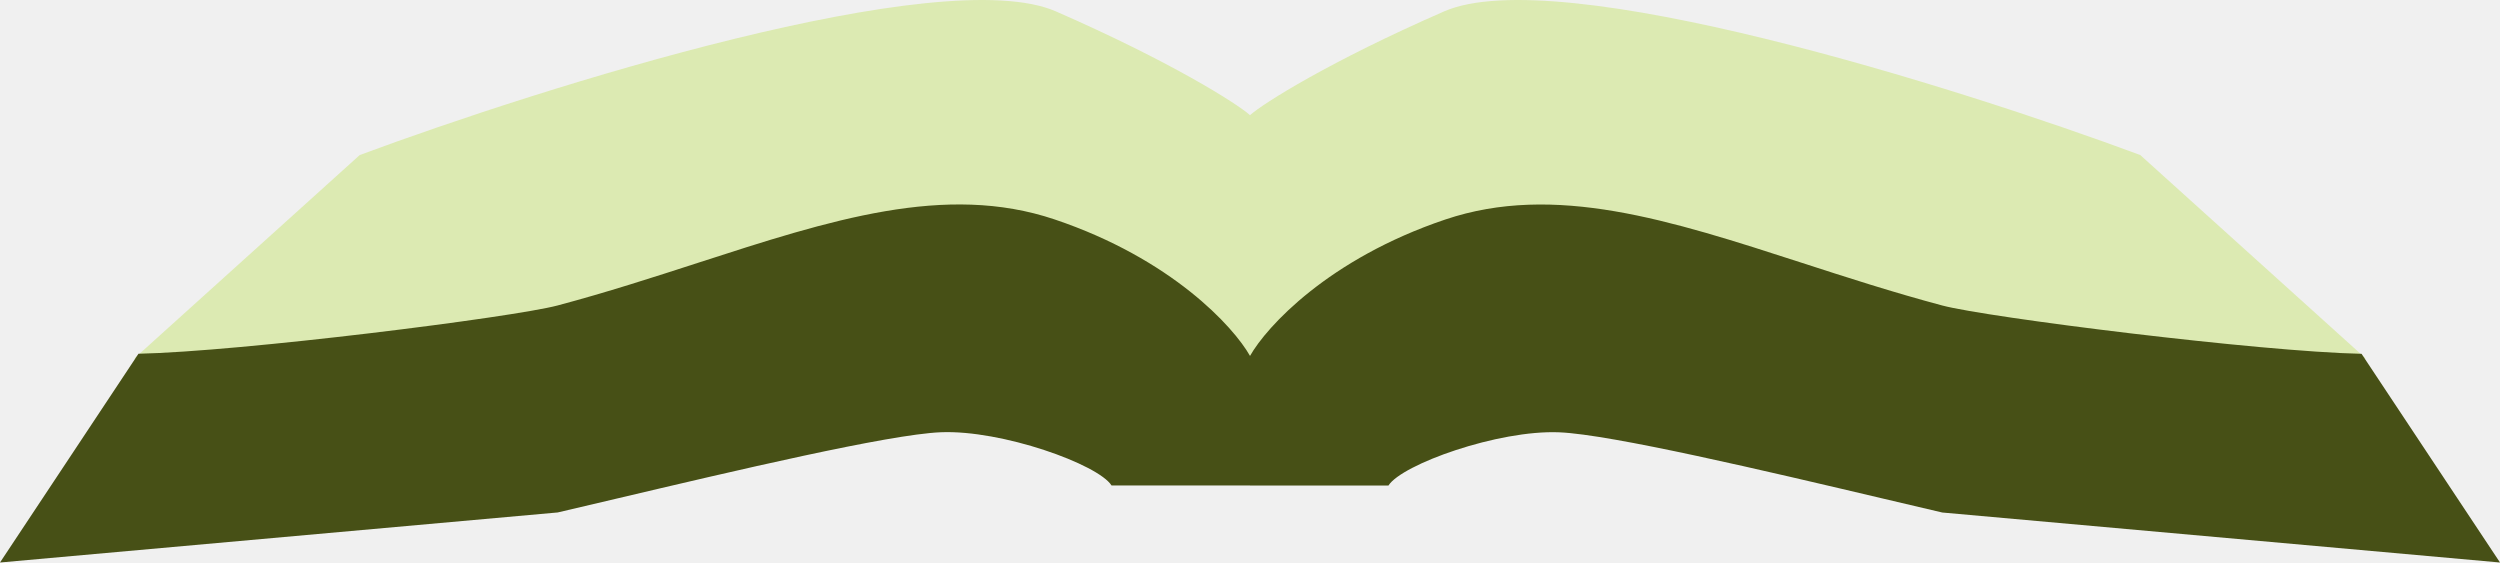
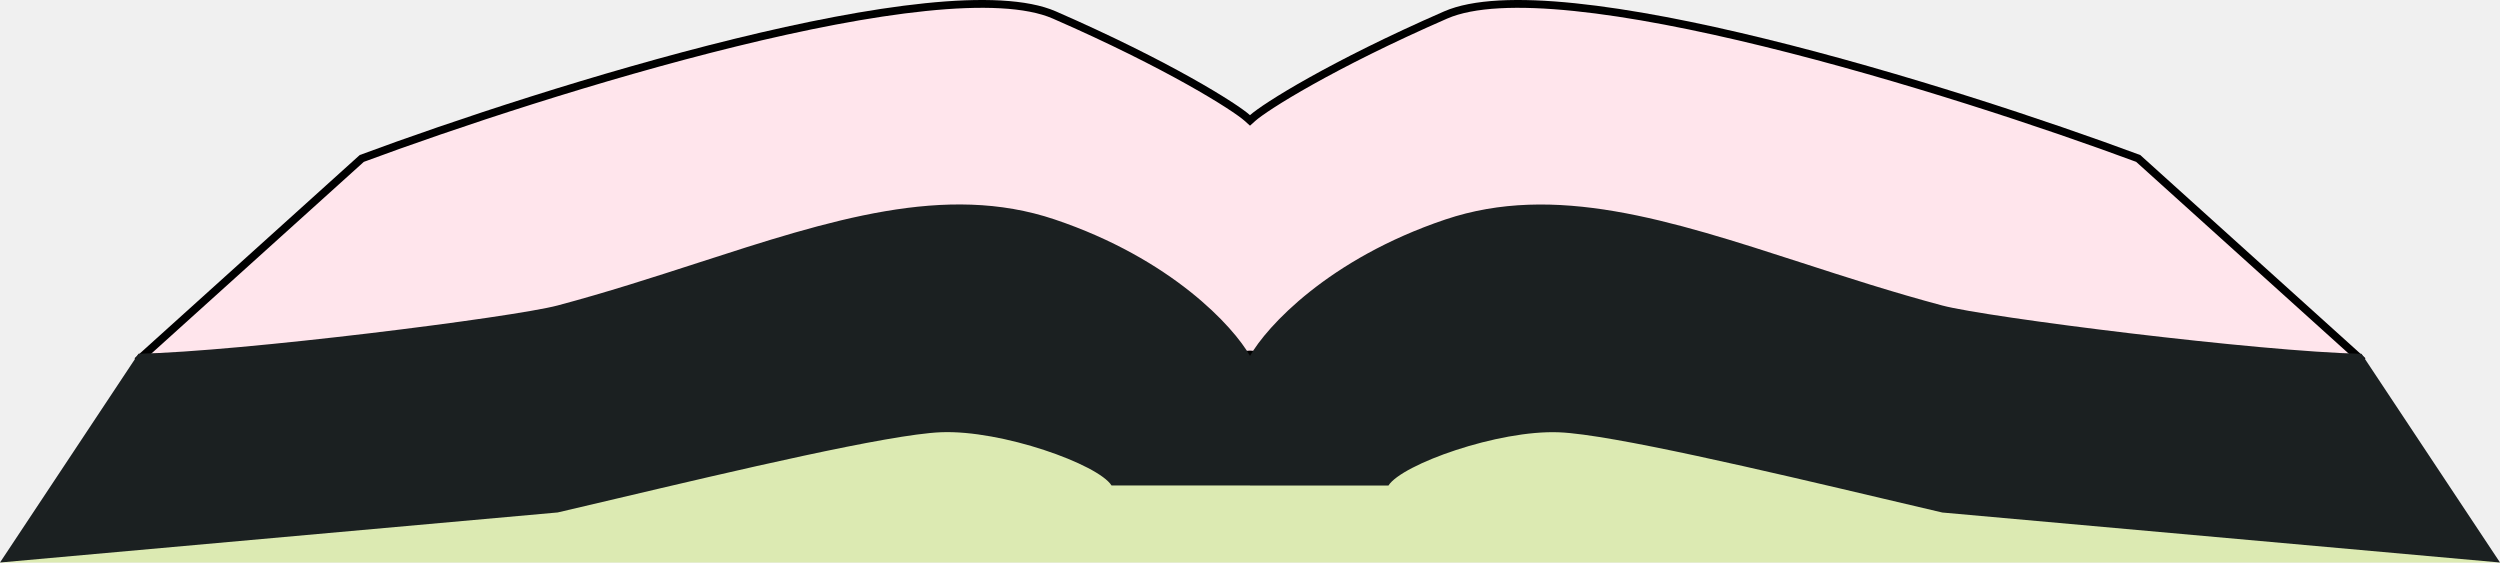
<svg xmlns="http://www.w3.org/2000/svg" width="320" height="72" viewBox="0 0 320 72" fill="none">
-   <path fill-rule="evenodd" clip-rule="evenodd" d="M302.774 45.848L273.954 19.844C250.324 11.066 199.42 -4.901 184.845 1.459C170.269 7.819 161.656 13.251 160 14.741C158.344 13.251 149.731 7.819 135.155 1.459C120.58 -4.901 69.675 11.066 46.045 19.844L17.226 45.848L23.52 56.614L160 45.88L296.48 56.614L302.774 45.848Z" fill="#DCEAB2" />
-   <path fill-rule="evenodd" clip-rule="evenodd" d="M142.277 62.141C140.566 59.432 128.232 55.003 120.414 55.328C113.751 55.605 94.022 60.26 78.802 63.851C76.165 64.474 73.662 65.064 71.387 65.594L0 72L17.723 45.28C30.752 45.009 65.65 40.627 71.387 39.096C77.679 37.419 83.663 35.481 89.395 33.624C106.298 28.149 121.013 23.384 134.99 28.086C149.963 33.124 157.902 41.832 160 45.556V45.563C162.098 41.839 170.037 33.131 185.01 28.093C198.987 23.391 213.702 28.157 230.605 33.631C236.337 35.488 242.321 37.426 248.613 39.104C254.35 40.634 289.248 45.017 302.277 45.288L320 72L248.613 65.602C246.338 65.072 243.835 64.481 241.198 63.859C225.978 60.268 206.249 55.613 199.586 55.336C191.768 55.011 179.434 59.44 177.723 62.148H160V62.141H142.277Z" fill="#475016" />
+   <path d="M73 41H250.5L320 72H0L73 41Z" fill="#DCEAB2" />
+   <mask id="path-2-inside-1_30_685" fill="white">
+     <path fill-rule="evenodd" clip-rule="evenodd" d="M302.774 45.848L273.954 19.844C250.324 11.066 199.42 -4.901 184.845 1.459C170.269 7.819 161.656 13.251 160 14.741C158.344 13.251 149.731 7.819 135.155 1.459C120.58 -4.901 69.675 11.066 46.045 19.844L17.226 45.848L23.52 56.614L160 45.88L296.48 56.614L302.774 45.848Z" />
+   </mask>
+   <path fill-rule="evenodd" clip-rule="evenodd" d="M302.774 45.848L273.954 19.844C250.324 11.066 199.42 -4.901 184.845 1.459C170.269 7.819 161.656 13.251 160 14.741C158.344 13.251 149.731 7.819 135.155 1.459C120.58 -4.901 69.675 11.066 46.045 19.844L17.226 45.848L23.52 56.614L160 45.88L296.48 56.614L302.774 45.848Z" fill="#FFE5EC" />
+   <path d="M273.954 19.844L274.624 19.102L274.482 18.974L274.303 18.907L273.954 19.844ZM302.774 45.848L303.637 46.353L304.048 45.651L303.444 45.106L302.774 45.848ZM184.845 1.459L185.245 2.376L185.245 2.376L184.845 1.459ZM160 14.741L159.331 15.485L160 16.087L160.669 15.485L160 14.741ZM135.155 1.459L134.755 2.376L134.755 2.376L135.155 1.459ZM46.045 19.844L45.697 18.907L45.518 18.974L45.376 19.102L46.045 19.844ZM17.226 45.848L16.556 45.106L15.952 45.651L16.362 46.353L17.226 45.848ZM23.52 56.614L22.656 57.119L22.973 57.66L23.598 57.611L23.52 56.614ZM160 45.88L160.078 44.883L160 44.877L159.921 44.883L160 45.88ZM296.48 56.614L296.402 57.611L297.027 57.66L297.343 57.119L296.48 56.614ZM273.284 20.587L302.104 46.591L303.444 45.106L274.624 19.102L273.284 20.587ZM185.245 2.376C188.629 0.899 194.309 0.67 201.492 1.409C208.618 2.142 217.037 3.804 225.766 5.946C243.22 10.228 261.816 16.402 273.606 20.782L274.303 18.907C262.462 14.508 243.791 8.309 226.242 4.003C217.47 1.851 208.952 0.166 201.696 -0.581C194.497 -1.321 188.348 -1.161 184.445 0.543L185.245 2.376ZM160.669 15.485C161.404 14.823 163.879 13.14 168.066 10.799C172.218 8.477 177.985 5.543 185.245 2.376L184.445 0.543C177.128 3.735 171.302 6.698 167.089 9.053C162.911 11.39 160.252 13.169 159.331 13.998L160.669 15.485ZM160.669 13.998C159.748 13.169 157.089 11.39 152.91 9.054C148.698 6.698 142.872 3.735 135.555 0.543L134.755 2.376C142.014 5.543 147.782 8.477 151.934 10.799C156.12 13.14 158.596 14.823 159.331 15.485L160.669 13.998ZM135.555 0.543C131.651 -1.161 125.503 -1.321 118.303 -0.581C111.048 0.166 102.53 1.851 93.757 4.003C76.209 8.309 57.537 14.508 45.697 18.907L46.394 20.782C58.184 16.402 76.779 10.228 94.234 5.946C102.963 3.804 111.381 2.142 118.508 1.409C125.69 0.67 131.371 0.899 134.755 2.376L135.555 0.543ZM45.376 19.102L16.556 45.106L17.895 46.591L46.715 20.587L45.376 19.102ZM16.362 46.353L22.656 57.119L24.383 56.11L18.089 45.344L16.362 46.353ZM23.598 57.611L160.078 46.877L159.921 44.883L23.441 55.617L23.598 57.611ZM296.559 55.617L160.078 44.883L159.921 46.877L296.402 57.611L296.559 55.617ZM301.911 45.344L295.617 56.11L297.343 57.119L303.637 46.353L301.911 45.344Z" fill="black" mask="url(#path-2-inside-1_30_685)" />
+   <path fill-rule="evenodd" clip-rule="evenodd" d="M142.277 62.141C140.566 59.432 128.232 55.003 120.414 55.328C113.751 55.605 94.022 60.26 78.802 63.851C76.165 64.474 73.662 65.064 71.387 65.594L0 72L17.723 45.28C30.752 45.009 65.65 40.627 71.387 39.096C77.679 37.419 83.663 35.48 89.395 33.624C106.298 28.149 121.013 23.384 134.99 28.086C149.963 33.124 157.902 41.832 160 45.556V45.563C162.098 41.839 170.037 33.131 185.01 28.093C198.987 23.391 213.702 28.157 230.605 33.631C236.337 35.488 242.321 37.426 248.613 39.104C254.35 40.634 289.248 45.017 302.277 45.288L320 72L248.613 65.602C246.338 65.072 243.835 64.481 241.198 63.859C225.978 60.268 206.249 55.613 199.586 55.336C191.768 55.011 179.434 59.44 177.723 62.148H160V62.141H142.277Z" fill="#1B2021" />
</svg>
